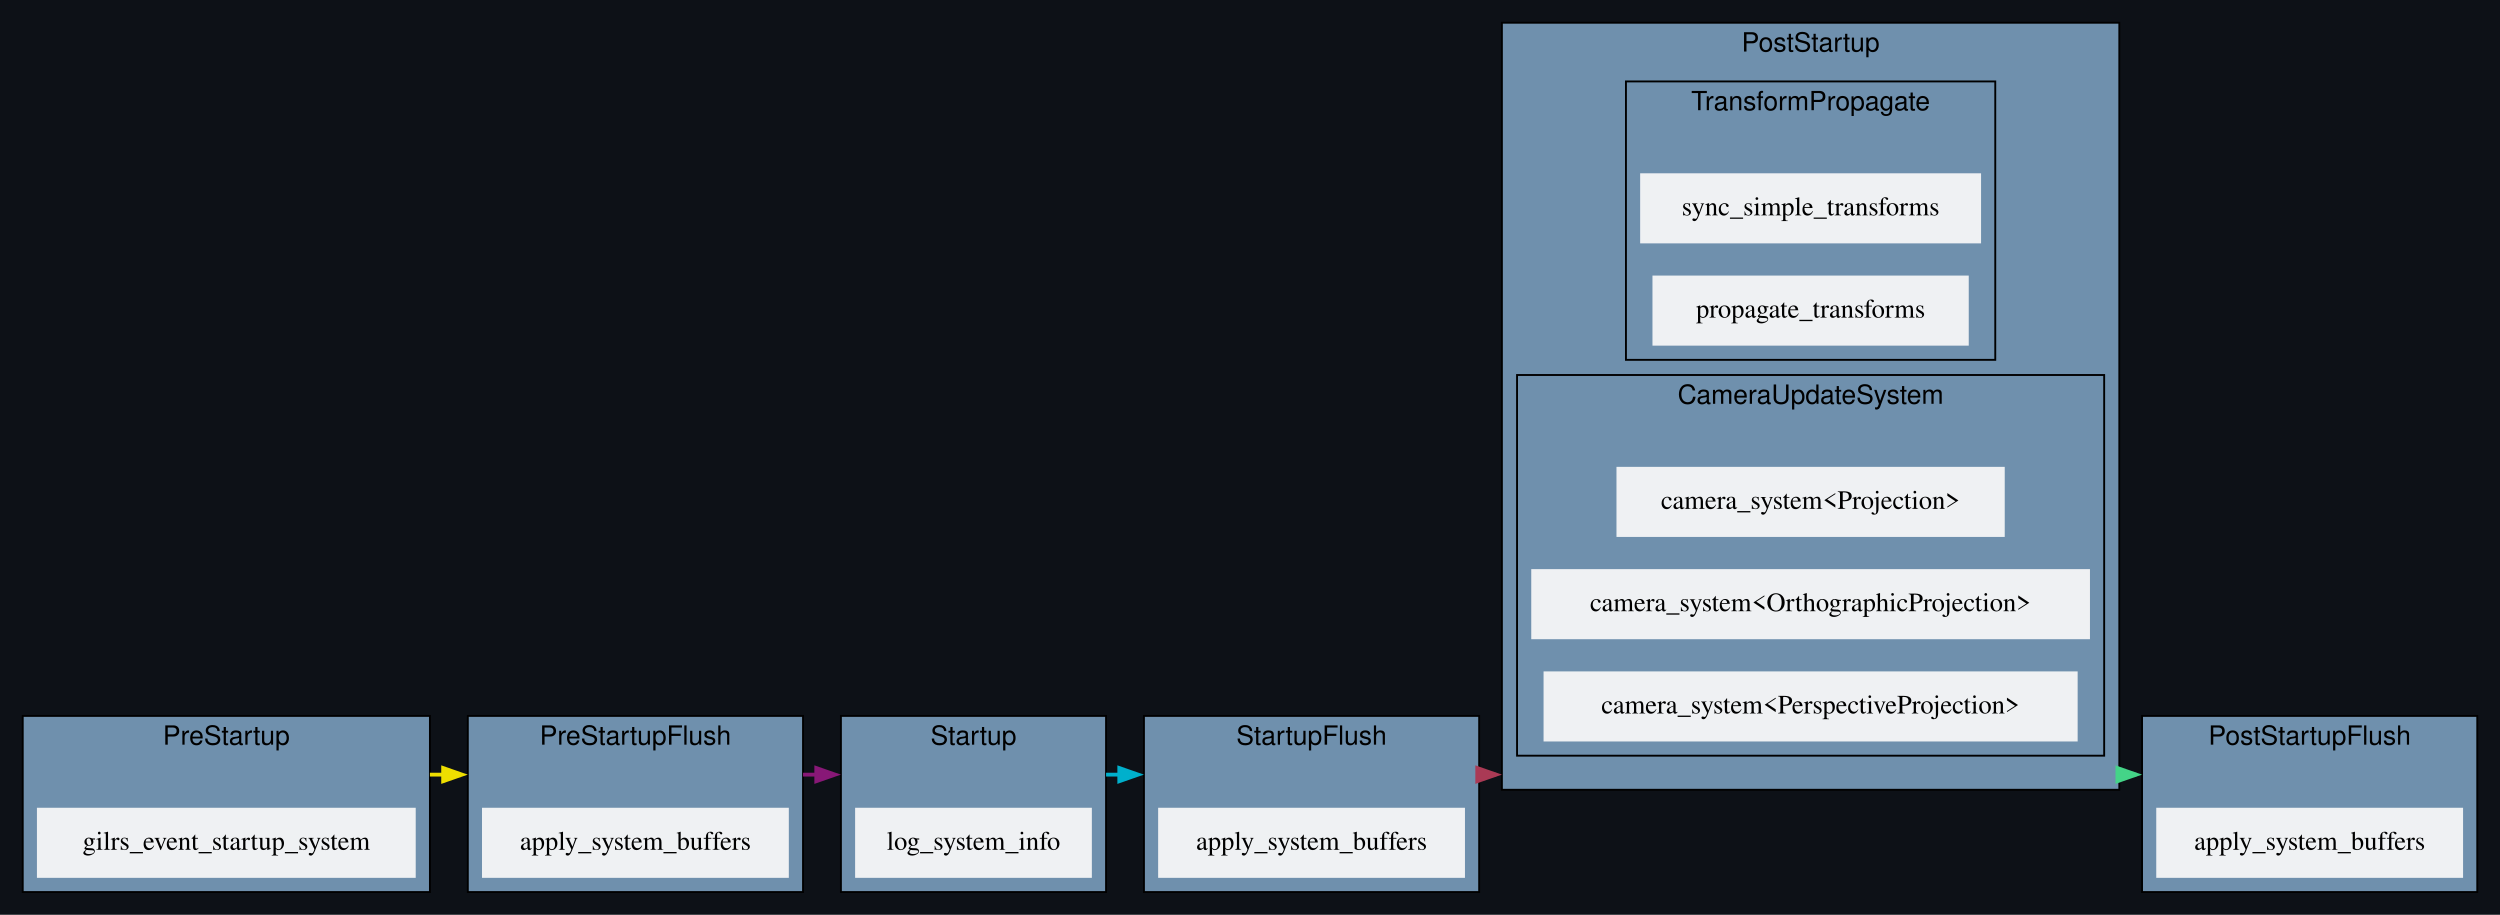
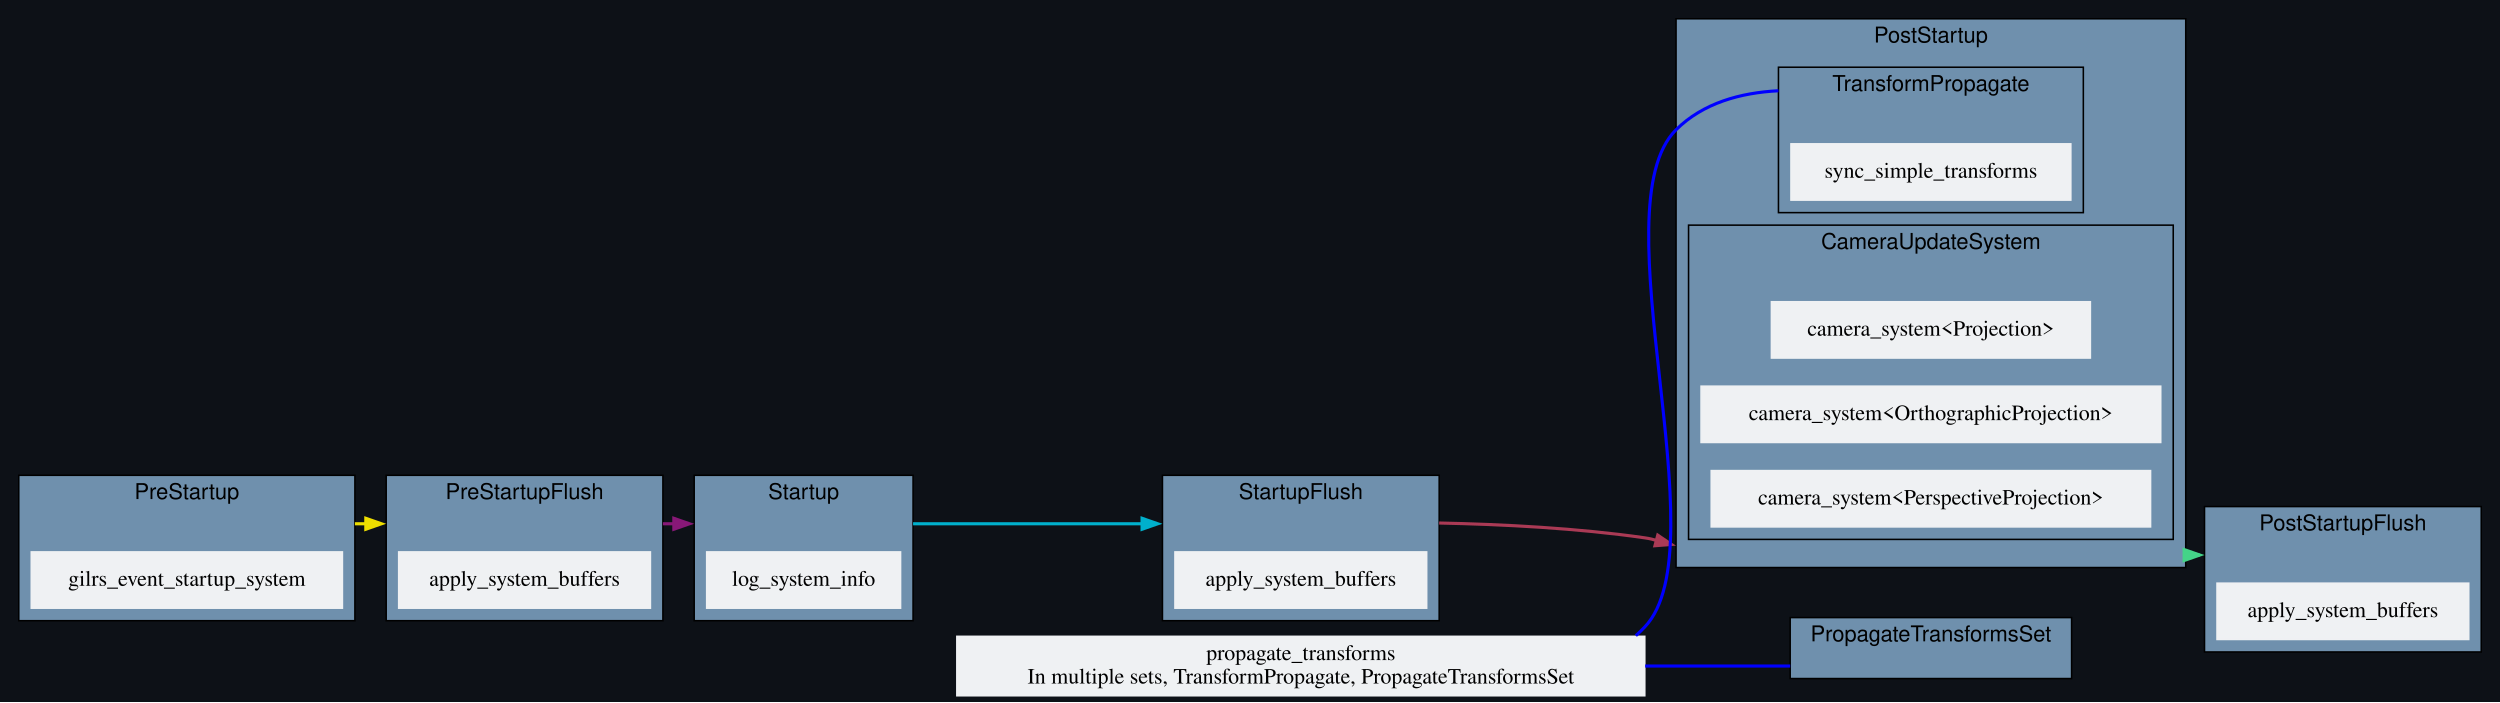
- <svg xmlns="http://www.w3.org/2000/svg" xmlns:xlink="http://www.w3.org/1999/xlink" width="1320pt" height="483pt" viewBox="0.00 0.00 1320.00 483.00">
-   <g id="graph0" class="graph" transform="scale(1 1) rotate(0) translate(4 479)">
-     <polygon fill="#0d1117" stroke="none" points="-4,4 -4,-479 1316,-479 1316,4 -4,4" />
+ <svg xmlns="http://www.w3.org/2000/svg" xmlns:xlink="http://www.w3.org/1999/xlink" width="1599pt" height="449pt" viewBox="0.00 0.00 1599.00 449.00">
+   <g id="graph0" class="graph" transform="scale(1 1) rotate(0) translate(4 445)">
+     <polygon fill="#0d1117" stroke="none" points="-4,4 -4,-445 1595,-445 1595,4 -4,4" />
    <g id="clust1" class="cluster">
      <g id="a_clust1">
        <a xlink:title="Startup">
-           <polygon fill="#6f90ad" stroke="black" points="440,-8 440,-101 580,-101 580,-8 440,-8" />
-           <text text-anchor="middle" x="510" y="-85.8" font-family="Helvetica,sans-Serif" font-size="14.00">Startup</text>
+           <polygon fill="#6f90ad" stroke="black" points="440,-48 440,-141 580,-141 580,-48 440,-48" />
+           <text text-anchor="middle" x="510" y="-125.8" font-family="Helvetica,sans-Serif" font-size="14.00">Startup</text>
        </a>
      </g>
    </g>
    <g id="clust2" class="cluster">
      <g id="a_clust2">
        <a xlink:title="PreStartupFlush">
-           <polygon fill="#6f90ad" stroke="black" points="243,-8 243,-101 420,-101 420,-8 243,-8" />
-           <text text-anchor="middle" x="331.5" y="-85.8" font-family="Helvetica,sans-Serif" font-size="14.00">PreStartupFlush</text>
+           <polygon fill="#6f90ad" stroke="black" points="243,-48 243,-141 420,-141 420,-48 243,-48" />
+           <text text-anchor="middle" x="331.5" y="-125.8" font-family="Helvetica,sans-Serif" font-size="14.00">PreStartupFlush</text>
        </a>
      </g>
    </g>
    <g id="clust3" class="cluster">
      <g id="a_clust3">
        <a xlink:title="StartupFlush">
-           <polygon fill="#6f90ad" stroke="black" points="600,-8 600,-101 777,-101 777,-8 600,-8" />
-           <text text-anchor="middle" x="688.5" y="-85.8" font-family="Helvetica,sans-Serif" font-size="14.00">StartupFlush</text>
+           <polygon fill="#6f90ad" stroke="black" points="739.5,-48 739.5,-141 916.5,-141 916.5,-48 739.5,-48" />
+           <text text-anchor="middle" x="828" y="-125.8" font-family="Helvetica,sans-Serif" font-size="14.00">StartupFlush</text>
        </a>
      </g>
    </g>
    <g id="clust4" class="cluster">
      <g id="a_clust4">
        <a xlink:title="PostStartupFlush">
-           <polygon fill="#6f90ad" stroke="black" points="1127,-8 1127,-101 1304,-101 1304,-8 1127,-8" />
-           <text text-anchor="middle" x="1215.5" y="-85.8" font-family="Helvetica,sans-Serif" font-size="14.00">PostStartupFlush</text>
+           <polygon fill="#6f90ad" stroke="black" points="1406,-28 1406,-121 1583,-121 1583,-28 1406,-28" />
+           <text text-anchor="middle" x="1494.5" y="-105.8" font-family="Helvetica,sans-Serif" font-size="14.00">PostStartupFlush</text>
        </a>
      </g>
    </g>
    <g id="clust5" class="cluster">
      <g id="a_clust5">
        <a xlink:title="PreStartup">
-           <polygon fill="#6f90ad" stroke="black" points="8,-8 8,-101 223,-101 223,-8 8,-8" />
-           <text text-anchor="middle" x="115.5" y="-85.8" font-family="Helvetica,sans-Serif" font-size="14.00">PreStartup</text>
+           <polygon fill="#6f90ad" stroke="black" points="8,-48 8,-141 223,-141 223,-48 8,-48" />
+           <text text-anchor="middle" x="115.5" y="-125.8" font-family="Helvetica,sans-Serif" font-size="14.00">PreStartup</text>
        </a>
      </g>
    </g>
    <g id="clust6" class="cluster">
      <g id="a_clust6">
        <a xlink:title="PostStartup">
-           <polygon fill="#6f90ad" stroke="black" points="789,-62 789,-467 1115,-467 1115,-62 789,-62" />
-           <text text-anchor="middle" x="952" y="-451.8" font-family="Helvetica,sans-Serif" font-size="14.00">PostStartup</text>
+           <polygon fill="#6f90ad" stroke="black" points="1068,-82 1068,-433 1394,-433 1394,-82 1068,-82" />
+           <text text-anchor="middle" x="1231" y="-417.8" font-family="Helvetica,sans-Serif" font-size="14.00">PostStartup</text>
        </a>
      </g>
    </g>
    <g id="clust7" class="cluster">
      <g id="a_clust7">
        <a xlink:title="TransformPropagate">
-           <polygon fill="#6f90ad" stroke="black" points="854.5,-289 854.5,-436 1049.5,-436 1049.5,-289 854.5,-289" />
-           <text text-anchor="middle" x="952" y="-420.8" font-family="Helvetica,sans-Serif" font-size="14.00">TransformPropagate</text>
+           <polygon fill="#6f90ad" stroke="black" points="1133.5,-309 1133.5,-402 1328.5,-402 1328.5,-309 1133.5,-309" />
+           <text text-anchor="middle" x="1231" y="-386.8" font-family="Helvetica,sans-Serif" font-size="14.00">TransformPropagate</text>
        </a>
      </g>
    </g>
    <g id="clust8" class="cluster">
      <g id="a_clust8">
        <a xlink:title="CameraUpdateSystem">
-           <polygon fill="#6f90ad" stroke="black" points="797,-80 797,-281 1107,-281 1107,-80 797,-80" />
-           <text text-anchor="middle" x="952" y="-265.8" font-family="Helvetica,sans-Serif" font-size="14.00">CameraUpdateSystem</text>
-         </a>
-       </g>
-     </g>
-     <g id="edge3" class="edge">
-       <g id="a_edge3">
+           <polygon fill="#6f90ad" stroke="black" points="1076,-100 1076,-301 1386,-301 1386,-100 1076,-100" />
+           <text text-anchor="middle" x="1231" y="-285.8" font-family="Helvetica,sans-Serif" font-size="14.00">CameraUpdateSystem</text>
+         </a>
+       </g>
+     </g>
+     <g id="clust9" class="cluster">
+       <g id="a_clust9">
+         <a xlink:title="PropagateTransformsSet">
+           <polygon fill="#6f90ad" stroke="black" points="1141,-11 1141,-50 1321,-50 1321,-11 1141,-11" />
+           <text text-anchor="middle" x="1231" y="-34.8" font-family="Helvetica,sans-Serif" font-size="14.00">PropagateTransformsSet</text>
+         </a>
+       </g>
+     </g>
+     <g id="edge5" class="edge">
+       <g id="a_edge5">
        <a xlink:title="Startup → StartupFlush">
-           <path fill="none" stroke="#00b0cc" stroke-width="2" d="M580,-70C582.46,-70 584.94,-70 587.44,-70" />
-           <polygon fill="#00b0cc" stroke="#00b0cc" stroke-width="2" points="586.97,-73.5 596.97,-70 586.97,-66.5 586.97,-73.5" />
+           <path fill="none" stroke="#00b0cc" stroke-width="2" d="M580,-110C622.89,-110 678.78,-110 726.54,-110" />
+           <polygon fill="#00b0cc" stroke="#00b0cc" stroke-width="2" points="726.47,-113.5 736.47,-110 726.47,-106.5 726.47,-113.5" />
        </a>
      </g>
    </g>
    <g id="node2" class="node">
      <g id="a_node2">
        <a xlink:title="bevy_diagnostic::system_information_diagnostics_plugin::internal::log_system_info">
-           <polygon fill="#eff1f3" stroke="#eff1f3" points="572,-52 448,-52 448,-16 572,-16 572,-52" />
-           <text text-anchor="middle" x="510" y="-30.3" font-family="Times,serif" font-size="14.00">log_system_info</text>
-         </a>
-       </g>
-     </g>
-     <g id="edge2" class="edge">
-       <g id="a_edge2">
+           <polygon fill="#eff1f3" stroke="#eff1f3" points="572,-92 448,-92 448,-56 572,-56 572,-92" />
+           <text text-anchor="middle" x="510" y="-70.3" font-family="Times,serif" font-size="14.00">log_system_info</text>
+         </a>
+       </g>
+     </g>
+     <g id="edge4" class="edge">
+       <g id="a_edge4">
        <a xlink:title="PreStartupFlush → Startup">
-           <path fill="none" stroke="#881877" stroke-width="2" d="M420,-70C422.39,-70 424.78,-70 427.16,-70" />
-           <polygon fill="#881877" stroke="#881877" stroke-width="2" points="426.98,-73.5 436.98,-70 426.98,-66.5 426.98,-73.5" />
+           <path fill="none" stroke="#881877" stroke-width="2" d="M420,-110C422.39,-110 424.78,-110 427.16,-110" />
+           <polygon fill="#881877" stroke="#881877" stroke-width="2" points="426.98,-113.5 436.98,-110 426.98,-106.5 426.98,-113.5" />
        </a>
      </g>
    </g>
    <g id="node4" class="node">
      <g id="a_node4">
        <a xlink:title="bevy_ecs::schedule::executor::apply_system_buffers">
-           <polygon fill="#eff1f3" stroke="#eff1f3" points="412,-52 251,-52 251,-16 412,-16 412,-52" />
-           <text text-anchor="middle" x="331.5" y="-30.3" font-family="Times,serif" font-size="14.00">apply_system_buffers</text>
-         </a>
-       </g>
-     </g>
-     <g id="edge4" class="edge">
-       <g id="a_edge4">
+           <polygon fill="#eff1f3" stroke="#eff1f3" points="412,-92 251,-92 251,-56 412,-56 412,-92" />
+           <text text-anchor="middle" x="331.5" y="-70.3" font-family="Times,serif" font-size="14.00">apply_system_buffers</text>
+         </a>
+       </g>
+     </g>
+     <g id="edge6" class="edge">
+       <g id="a_edge6">
        <a xlink:title="StartupFlush → PostStartup">
-           <path fill="none" stroke="#aa3a55" stroke-width="2" d="M777,-70C780,-70 783,-70 786,-70" />
-           <polygon fill="#aa3a55" stroke="#aa3a55" stroke-width="2" points="775.98,-73.5 785.98,-70 775.98,-66.5 775.98,-73.5" />
+           <path fill="none" stroke="#aa3a55" stroke-width="2" d="M916.5,-110.48C956.73,-109.66 1004.97,-107.2 1048,-101 1051.26,-100.53 1053.59,-99.92 1055.65,-99.27" />
+           <polygon fill="#aa3a55" stroke="#aa3a55" stroke-width="2" points="1056.3,-102.72 1065.07,-96.77 1054.51,-95.95 1056.3,-102.72" />
        </a>
      </g>
    </g>
    <g id="node6" class="node">
      <g id="a_node6">
        <a xlink:title="bevy_ecs::schedule::executor::apply_system_buffers">
-           <polygon fill="#eff1f3" stroke="#eff1f3" points="769,-52 608,-52 608,-16 769,-16 769,-52" />
-           <text text-anchor="middle" x="688.5" y="-30.3" font-family="Times,serif" font-size="14.00">apply_system_buffers</text>
+           <polygon fill="#eff1f3" stroke="#eff1f3" points="908.5,-92 747.5,-92 747.5,-56 908.5,-56 908.5,-92" />
+           <text text-anchor="middle" x="828" y="-70.3" font-family="Times,serif" font-size="14.00">apply_system_buffers</text>
        </a>
      </g>
    </g>
    <g id="node8" class="node">
      <g id="a_node8">
        <a xlink:title="bevy_ecs::schedule::executor::apply_system_buffers">
-           <polygon fill="#eff1f3" stroke="#eff1f3" points="1296,-52 1135,-52 1135,-16 1296,-16 1296,-52" />
-           <text text-anchor="middle" x="1215.5" y="-30.3" font-family="Times,serif" font-size="14.00">apply_system_buffers</text>
-         </a>
-       </g>
-     </g>
-     <g id="edge1" class="edge">
-       <g id="a_edge1">
+           <polygon fill="#eff1f3" stroke="#eff1f3" points="1575,-72 1414,-72 1414,-36 1575,-36 1575,-72" />
+           <text text-anchor="middle" x="1494.5" y="-50.3" font-family="Times,serif" font-size="14.00">apply_system_buffers</text>
+         </a>
+       </g>
+     </g>
+     <g id="edge3" class="edge">
+       <g id="a_edge3">
        <a xlink:title="PreStartup → PreStartupFlush">
-           <path fill="none" stroke="#eede00" stroke-width="2" d="M223,-70C225.36,-70 227.73,-70 230.1,-70" />
-           <polygon fill="#eede00" stroke="#eede00" stroke-width="2" points="229.97,-73.5 239.97,-70 229.97,-66.5 229.97,-73.5" />
+           <path fill="none" stroke="#eede00" stroke-width="2" d="M223,-110C225.36,-110 227.73,-110 230.1,-110" />
+           <polygon fill="#eede00" stroke="#eede00" stroke-width="2" points="229.97,-113.5 239.97,-110 229.97,-106.5 229.97,-113.5" />
        </a>
      </g>
    </g>
    <g id="node10" class="node">
      <g id="a_node10">
        <a xlink:title="bevy_gilrs::gilrs_system::gilrs_event_startup_system">
-           <polygon fill="#eff1f3" stroke="#eff1f3" points="215,-52 16,-52 16,-16 215,-16 215,-52" />
-           <text text-anchor="middle" x="115.5" y="-30.3" font-family="Times,serif" font-size="14.00">gilrs_event_startup_system</text>
-         </a>
-       </g>
-     </g>
-     <g id="edge5" class="edge">
-       <g id="a_edge5">
+           <polygon fill="#eff1f3" stroke="#eff1f3" points="215,-92 16,-92 16,-56 215,-56 215,-92" />
+           <text text-anchor="middle" x="115.5" y="-70.3" font-family="Times,serif" font-size="14.00">gilrs_event_startup_system</text>
+         </a>
+       </g>
+     </g>
+     <g id="edge7" class="edge">
+       <g id="a_edge7">
        <a xlink:title="PostStartup → PostStartupFlush">
-           <path fill="none" stroke="#44d488" stroke-width="2" d="M1115,-70C1118,-70 1121,-70 1124,-70" />
-           <polygon fill="#44d488" stroke="#44d488" stroke-width="2" points="1113.98,-73.5 1123.98,-70 1113.98,-66.5 1113.98,-73.5" />
+           <path fill="none" stroke="#44d488" stroke-width="2" d="M1394,-90C1397,-90 1400,-90 1403,-90" />
+           <polygon fill="#44d488" stroke="#44d488" stroke-width="2" points="1392.98,-93.5 1402.98,-90 1392.98,-86.5 1392.98,-93.5" />
        </a>
      </g>
    </g>
    <g id="node13" class="node">
      <g id="a_node13">
        <a xlink:title="bevy_transform::systems::sync_simple_transforms">
-           <polygon fill="#eff1f3" stroke="#eff1f3" points="1041.5,-387 862.5,-387 862.5,-351 1041.5,-351 1041.5,-387" />
-           <text text-anchor="middle" x="952" y="-365.3" font-family="Times,serif" font-size="14.00">sync_simple_transforms</text>
-         </a>
-       </g>
-     </g>
-     <g id="node14" class="node">
-       <g id="a_node14">
-         <a xlink:title="bevy_transform::systems::propagate_transforms">
-           <polygon fill="#eff1f3" stroke="#eff1f3" points="1035,-333 869,-333 869,-297 1035,-297 1035,-333" />
-           <text text-anchor="middle" x="952" y="-311.3" font-family="Times,serif" font-size="14.00">propagate_transforms</text>
+           <polygon fill="#eff1f3" stroke="#eff1f3" points="1320.5,-353 1141.5,-353 1141.5,-317 1320.5,-317 1320.5,-353" />
+           <text text-anchor="middle" x="1231" y="-331.3" font-family="Times,serif" font-size="14.00">sync_simple_transforms</text>
+         </a>
+       </g>
+     </g>
+     <g id="node15" class="node">
+       <g id="a_node15">
+         <a xlink:title="bevy_render::camera::camera::camera_system&lt;bevy_render::camera::projection::Projection&gt;">
+           <polygon fill="#eff1f3" stroke="#eff1f3" points="1333,-252 1129,-252 1129,-216 1333,-216 1333,-252" />
+           <text text-anchor="middle" x="1231" y="-230.3" font-family="Times,serif" font-size="14.00">camera_system&lt;Projection&gt;</text>
        </a>
      </g>
    </g>
    <g id="node16" class="node">
      <g id="a_node16">
-         <a xlink:title="bevy_render::camera::camera::camera_system&lt;bevy_render::camera::projection::Projection&gt;">
-           <polygon fill="#eff1f3" stroke="#eff1f3" points="1054,-232 850,-232 850,-196 1054,-196 1054,-232" />
-           <text text-anchor="middle" x="952" y="-210.3" font-family="Times,serif" font-size="14.00">camera_system&lt;Projection&gt;</text>
+         <a xlink:title="bevy_render::camera::camera::camera_system&lt;bevy_render::camera::projection::OrthographicProjection&gt;">
+           <polygon fill="#eff1f3" stroke="#eff1f3" points="1378,-198 1084,-198 1084,-162 1378,-162 1378,-198" />
+           <text text-anchor="middle" x="1231" y="-176.3" font-family="Times,serif" font-size="14.00">camera_system&lt;OrthographicProjection&gt;</text>
        </a>
      </g>
    </g>
    <g id="node17" class="node">
      <g id="a_node17">
-         <a xlink:title="bevy_render::camera::camera::camera_system&lt;bevy_render::camera::projection::OrthographicProjection&gt;">
-           <polygon fill="#eff1f3" stroke="#eff1f3" points="1099,-178 805,-178 805,-142 1099,-142 1099,-178" />
-           <text text-anchor="middle" x="952" y="-156.3" font-family="Times,serif" font-size="14.00">camera_system&lt;OrthographicProjection&gt;</text>
-         </a>
-       </g>
-     </g>
-     <g id="node18" class="node">
-       <g id="a_node18">
        <a xlink:title="bevy_render::camera::camera::camera_system&lt;bevy_render::camera::projection::PerspectiveProjection&gt;">
-           <polygon fill="#eff1f3" stroke="#eff1f3" points="1092.5,-124 811.5,-124 811.5,-88 1092.5,-88 1092.5,-124" />
-           <text text-anchor="middle" x="952" y="-102.3" font-family="Times,serif" font-size="14.00">camera_system&lt;PerspectiveProjection&gt;</text>
-         </a>
-       </g>
+           <polygon fill="#eff1f3" stroke="#eff1f3" points="1371.5,-144 1090.5,-144 1090.5,-108 1371.5,-108 1371.5,-144" />
+           <text text-anchor="middle" x="1231" y="-122.3" font-family="Times,serif" font-size="14.00">camera_system&lt;PerspectiveProjection&gt;</text>
+         </a>
+       </g>
+     </g>
+     <g id="node19" class="node">
+       <g id="a_node19">
+         <a xlink:title="bevy_transform::systems::propagate_transforms">
+           <polygon fill="#eff1f3" stroke="#eff1f3" points="1048,-38 608,-38 608,0 1048,0 1048,-38" />
+           <text text-anchor="middle" x="828" y="-22.8" font-family="Times,serif" font-size="14.00">propagate_transforms</text>
+           <text text-anchor="middle" x="828" y="-7.8" font-family="Times,serif" font-size="14.00">In multiple sets, TransformPropagate, PropagateTransformsSet</text>
+         </a>
+       </g>
+     </g>
+     <g id="edge1" class="edge">
+       <path fill="none" stroke="blue" stroke-width="2" d="M1042.28,-38.43C1044.25,-40.2 1046.15,-42.06 1048,-44 1096.78,-95.32 1017.75,-312.12 1068,-362 1085.24,-379.11 1109.25,-385.72 1133.5,-386.95" />
+     </g>
+     <g id="edge2" class="edge">
+       <path fill="none" stroke="blue" stroke-width="2" d="M1048.27,-19C1081.04,-19 1113.13,-19 1141,-19" />
    </g>
  </g>
</svg>
